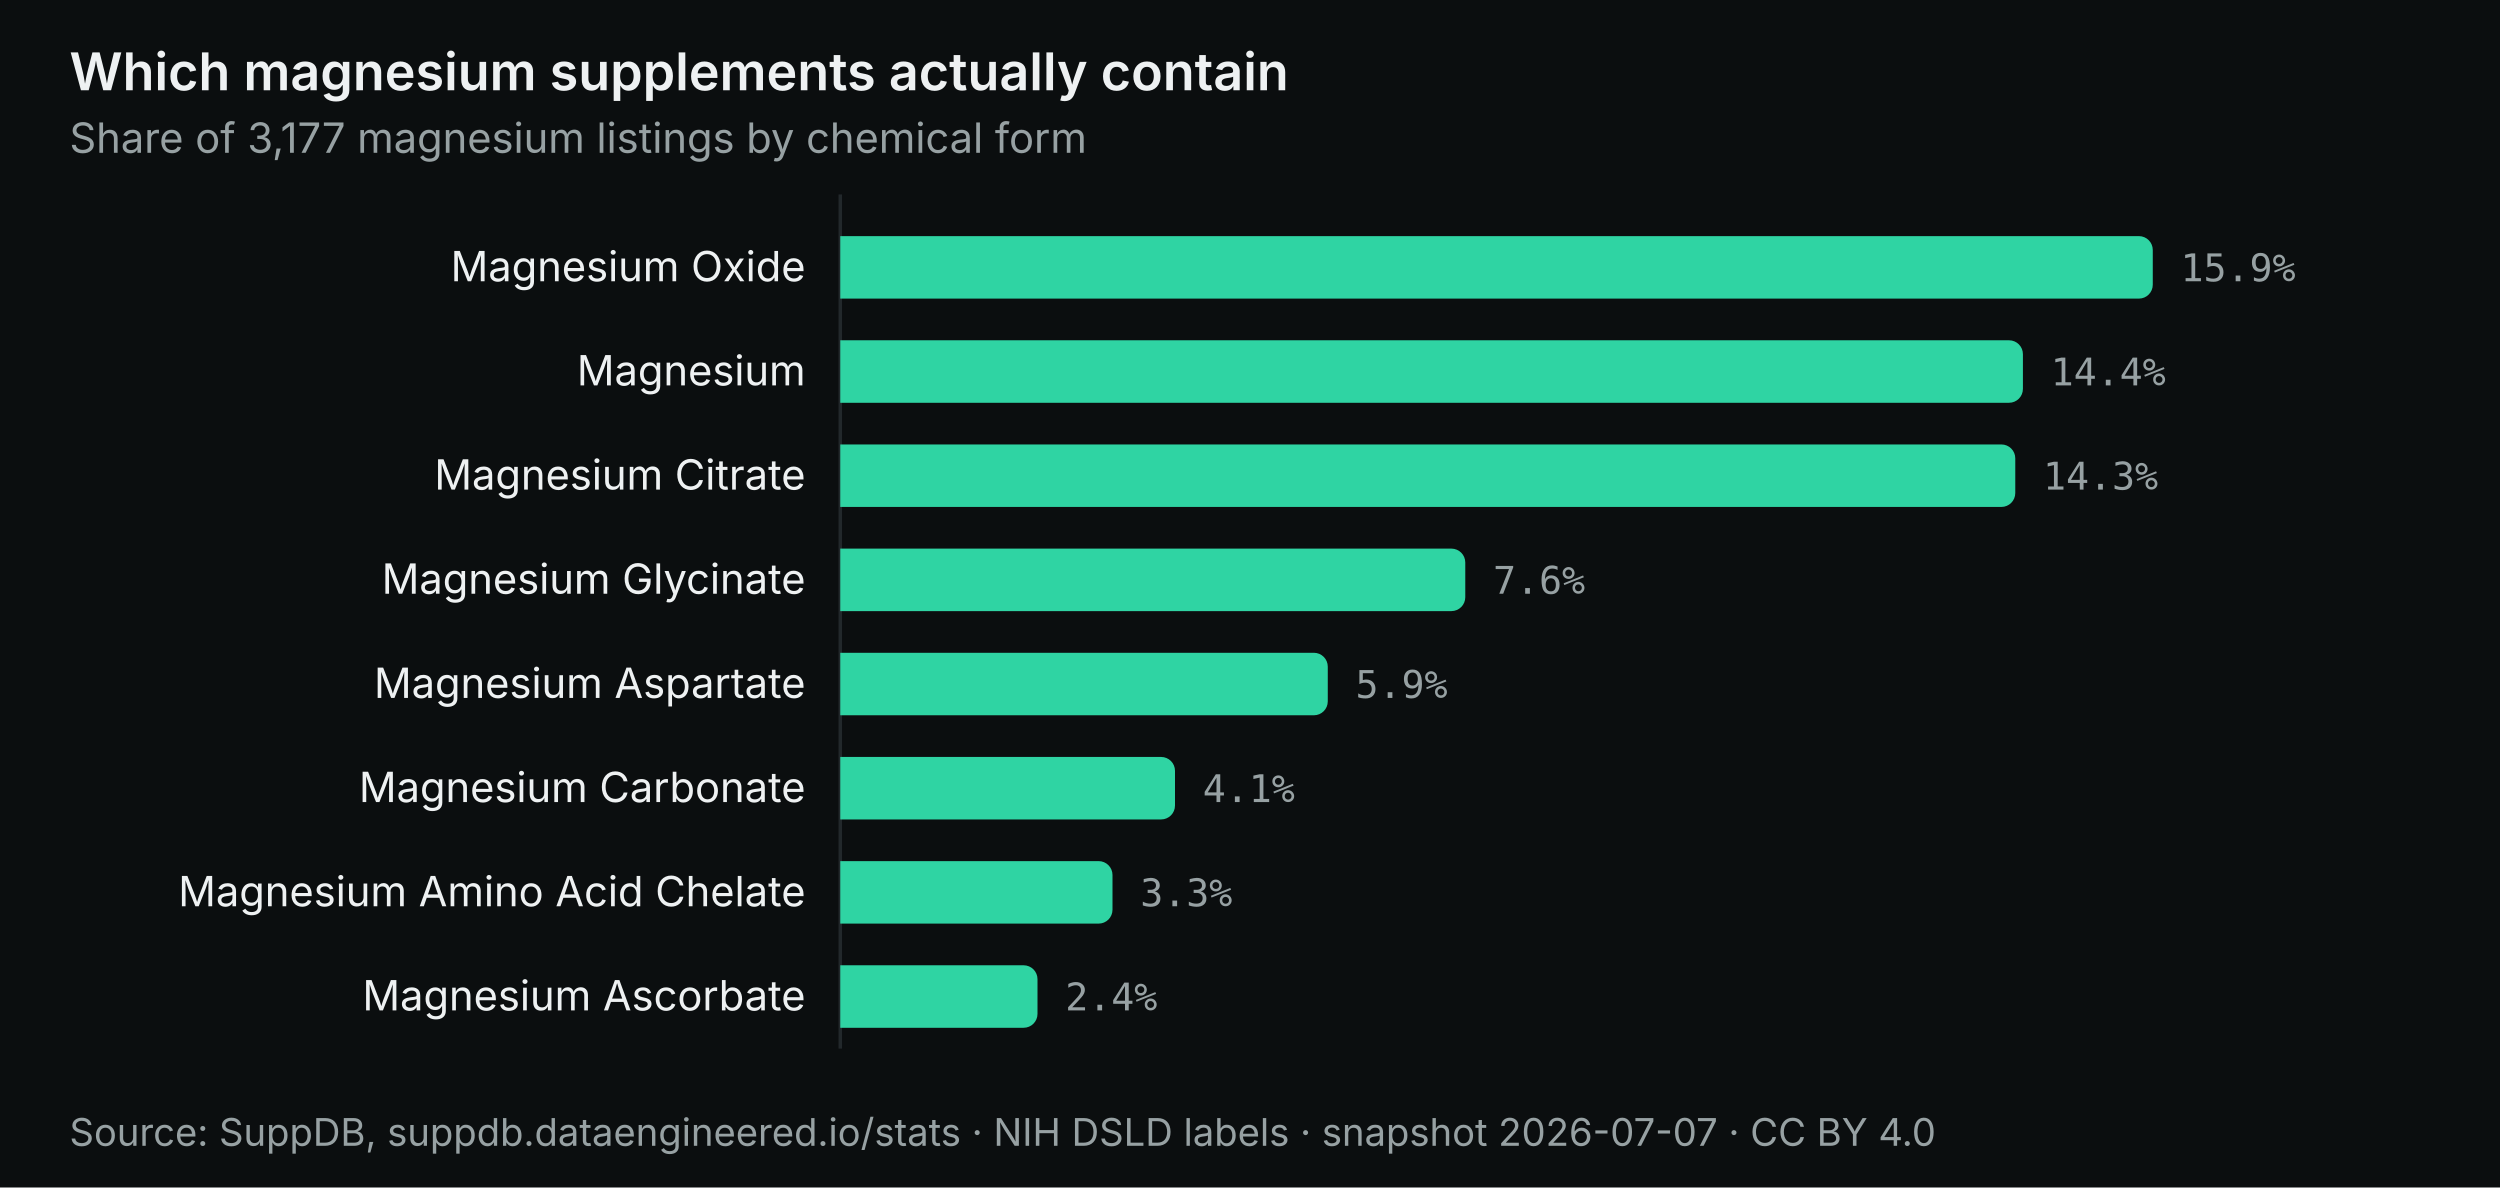
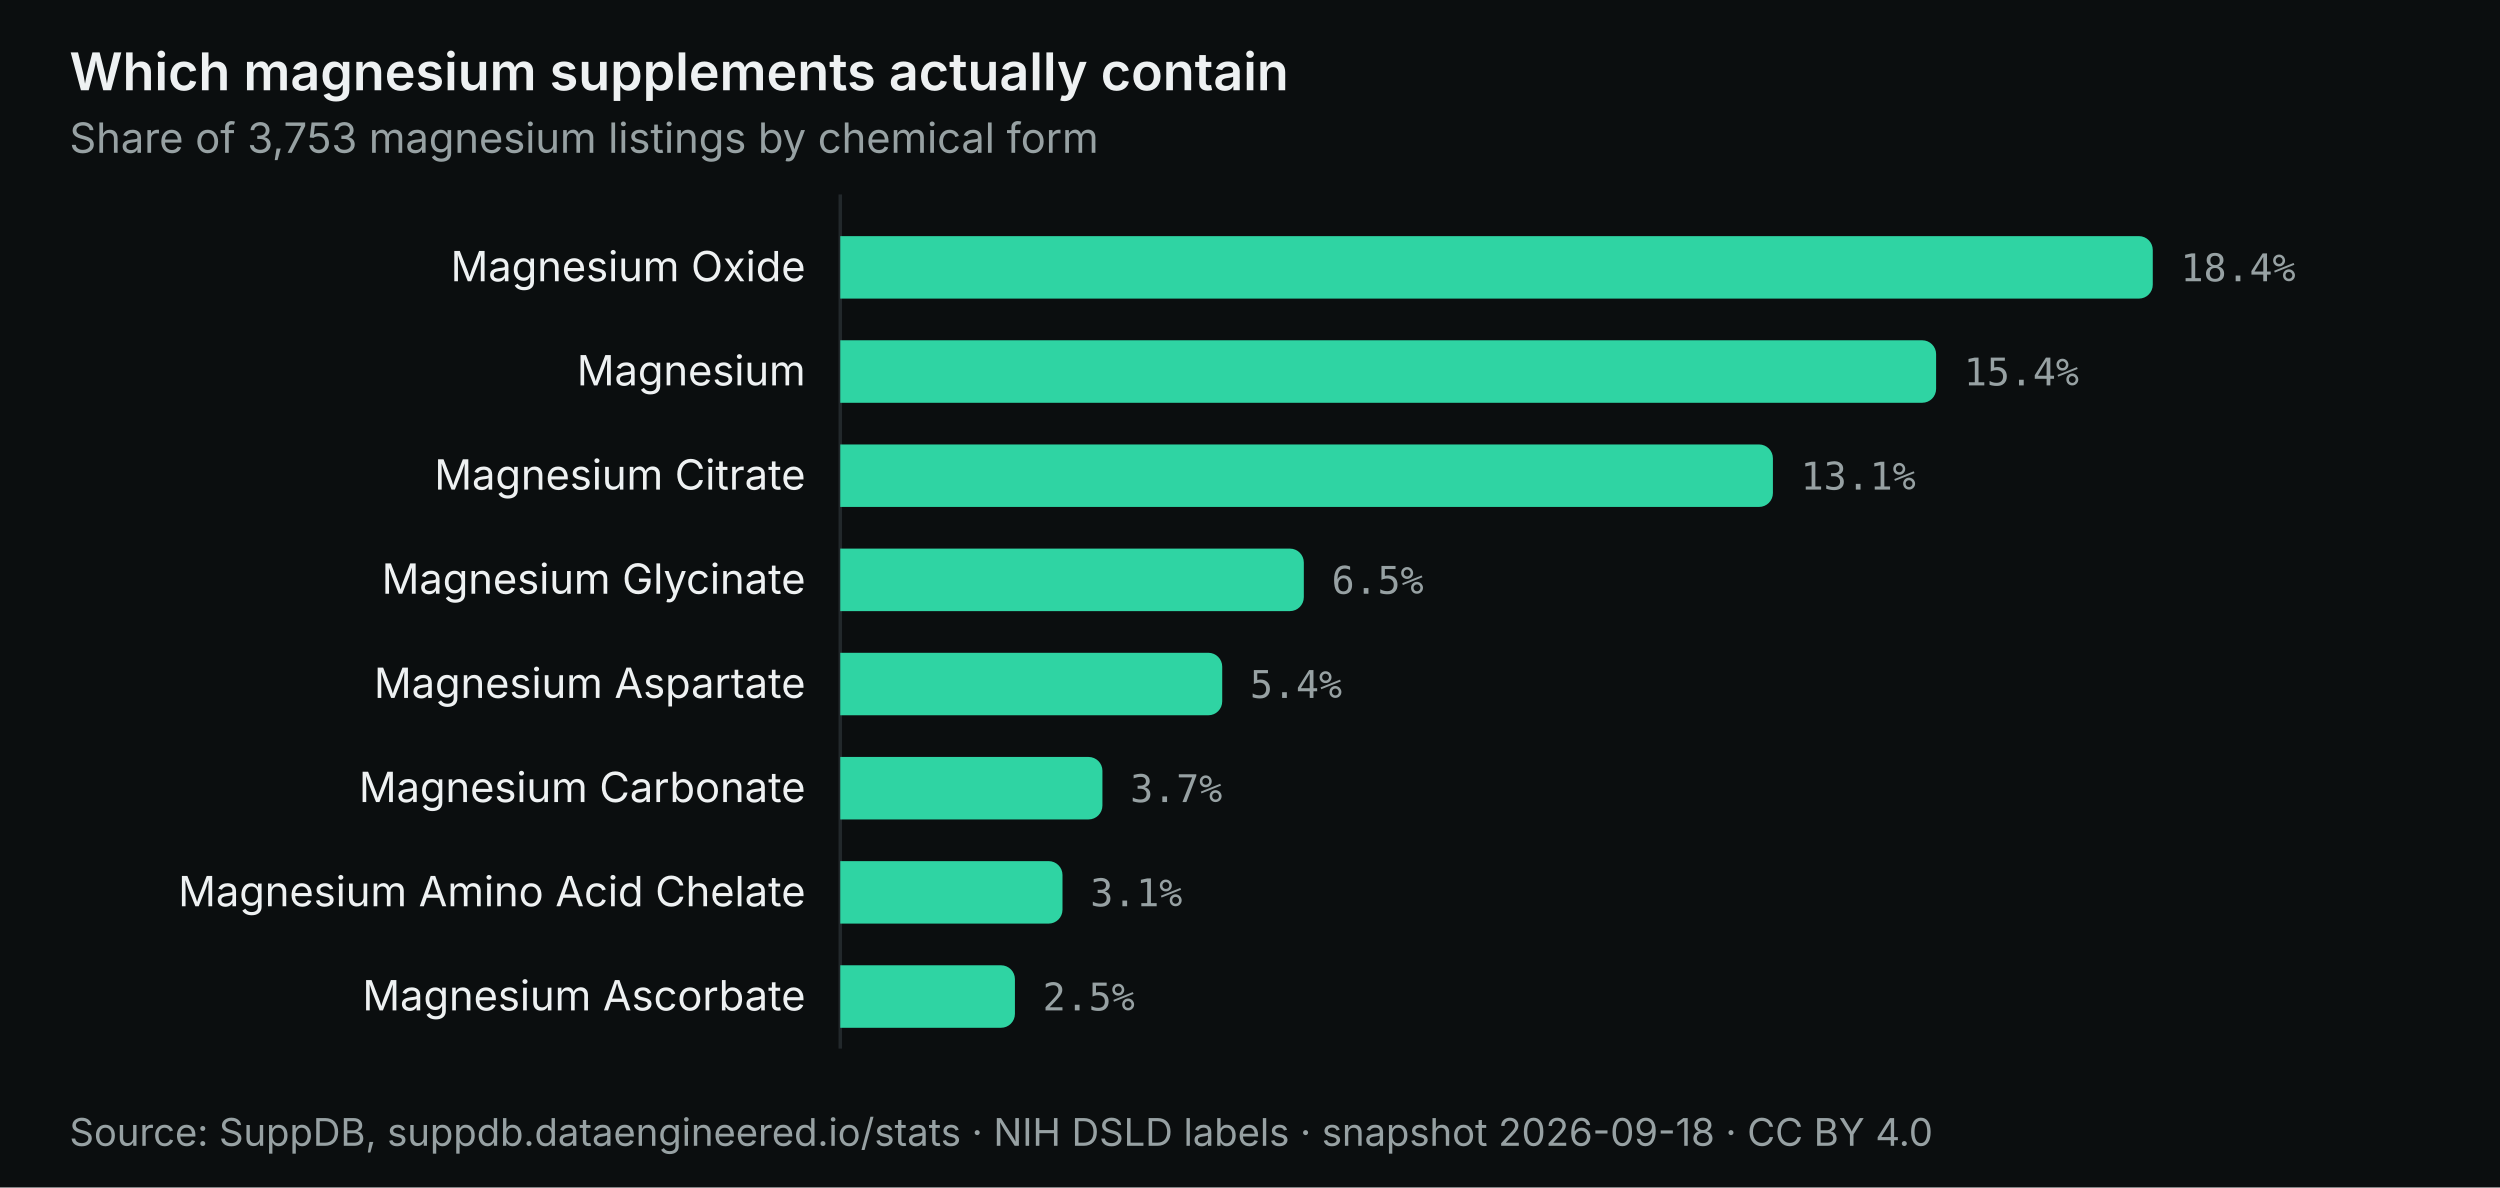
<svg xmlns="http://www.w3.org/2000/svg" viewBox="0 0 720 342" width="720" height="342" role="img" aria-labelledby="t d" font-family="'Outfit', 'Inter', system-ui, -apple-system, 'Segoe UI', sans-serif" font-size="12">
  <rect width="720" height="342" fill="#0b0e0f" />
  <text x="20" y="26" font-size="15" font-weight="600" fill="#eef1f2">Which magnesium supplements actually contain</text>
-   <text x="20" y="44" font-size="12" fill="#97a1a3">Share of 3,177 magnesium listings by chemical form</text>
+   <text x="20" y="44" font-size="12" fill="#97a1a3">Share of 3,753 magnesium listings by chemical form</text>
  <line x1="242" y1="56" x2="242" y2="302" stroke="#22282b" stroke-width="1" />
  <g>
    <rect x="0" y="62" width="720" height="30" fill="transparent" />
    <path d="M242 68.0 h374.0 a4 4 0 0 1 4 4 v10 a4 4 0 0 1 -4 4 h-374.0 z" fill="#2fd4a3" />
    <text x="232" y="81.0" text-anchor="end" fill="#eef1f2">Magnesium Oxide</text>
-     <text x="628.0" y="81.0" fill="#97a1a3" font-family="'JetBrains Mono', ui-monospace, Menlo, Consolas, monospace" font-size="11">15.9%</text>
+     <text x="628.0" y="81.0" fill="#97a1a3" font-family="'JetBrains Mono', ui-monospace, Menlo, Consolas, monospace" font-size="11">18.4%</text>
  </g>
  <g>
    <rect x="0" y="92" width="720" height="30" fill="transparent" />
-     <path d="M242 98.0 h336.6 a4 4 0 0 1 4 4 v10 a4 4 0 0 1 -4 4 h-336.6 z" fill="#2fd4a3" />
+     <path d="M242 98.0 h311.6 a4 4 0 0 1 4 4 v10 a4 4 0 0 1 -4 4 h-311.6 z" fill="#2fd4a3" />
    <text x="232" y="111.0" text-anchor="end" fill="#eef1f2">Magnesium</text>
-     <text x="590.6" y="111.0" fill="#97a1a3" font-family="'JetBrains Mono', ui-monospace, Menlo, Consolas, monospace" font-size="11">14.4%</text>
+     <text x="565.6" y="111.0" fill="#97a1a3" font-family="'JetBrains Mono', ui-monospace, Menlo, Consolas, monospace" font-size="11">15.4%</text>
  </g>
  <g>
    <rect x="0" y="122" width="720" height="30" fill="transparent" />
-     <path d="M242 128.0 h334.4 a4 4 0 0 1 4 4 v10 a4 4 0 0 1 -4 4 h-334.4 z" fill="#2fd4a3" />
+     <path d="M242 128.0 h264.6 a4 4 0 0 1 4 4 v10 a4 4 0 0 1 -4 4 h-264.6 z" fill="#2fd4a3" />
    <text x="232" y="141.0" text-anchor="end" fill="#eef1f2">Magnesium Citrate</text>
-     <text x="588.4" y="141.0" fill="#97a1a3" font-family="'JetBrains Mono', ui-monospace, Menlo, Consolas, monospace" font-size="11">14.3%</text>
+     <text x="518.6" y="141.0" fill="#97a1a3" font-family="'JetBrains Mono', ui-monospace, Menlo, Consolas, monospace" font-size="11">13.1%</text>
  </g>
  <g>
    <rect x="0" y="152" width="720" height="30" fill="transparent" />
-     <path d="M242 158.0 h176.0 a4 4 0 0 1 4 4 v10 a4 4 0 0 1 -4 4 h-176.0 z" fill="#2fd4a3" />
+     <path d="M242 158.0 h129.5 a4 4 0 0 1 4 4 v10 a4 4 0 0 1 -4 4 h-129.5 z" fill="#2fd4a3" />
    <text x="232" y="171.0" text-anchor="end" fill="#eef1f2">Magnesium Glycinate</text>
-     <text x="430.0" y="171.0" fill="#97a1a3" font-family="'JetBrains Mono', ui-monospace, Menlo, Consolas, monospace" font-size="11">7.6%</text>
+     <text x="383.5" y="171.0" fill="#97a1a3" font-family="'JetBrains Mono', ui-monospace, Menlo, Consolas, monospace" font-size="11">6.5%</text>
  </g>
  <g>
    <rect x="0" y="182" width="720" height="30" fill="transparent" />
-     <path d="M242 188.0 h136.4 a4 4 0 0 1 4 4 v10 a4 4 0 0 1 -4 4 h-136.4 z" fill="#2fd4a3" />
+     <path d="M242 188.0 h106.0 a4 4 0 0 1 4 4 v10 a4 4 0 0 1 -4 4 h-106.0 z" fill="#2fd4a3" />
    <text x="232" y="201.0" text-anchor="end" fill="#eef1f2">Magnesium Aspartate</text>
-     <text x="390.4" y="201.0" fill="#97a1a3" font-family="'JetBrains Mono', ui-monospace, Menlo, Consolas, monospace" font-size="11">5.9%</text>
+     <text x="360.0" y="201.0" fill="#97a1a3" font-family="'JetBrains Mono', ui-monospace, Menlo, Consolas, monospace" font-size="11">5.4%</text>
  </g>
  <g>
    <rect x="0" y="212" width="720" height="30" fill="transparent" />
-     <path d="M242 218.0 h92.4 a4 4 0 0 1 4 4 v10 a4 4 0 0 1 -4 4 h-92.4 z" fill="#2fd4a3" />
+     <path d="M242 218.0 h71.5 a4 4 0 0 1 4 4 v10 a4 4 0 0 1 -4 4 h-71.5 z" fill="#2fd4a3" />
    <text x="232" y="231.0" text-anchor="end" fill="#eef1f2">Magnesium Carbonate</text>
-     <text x="346.4" y="231.0" fill="#97a1a3" font-family="'JetBrains Mono', ui-monospace, Menlo, Consolas, monospace" font-size="11">4.1%</text>
+     <text x="325.5" y="231.0" fill="#97a1a3" font-family="'JetBrains Mono', ui-monospace, Menlo, Consolas, monospace" font-size="11">3.7%</text>
  </g>
  <g>
    <rect x="0" y="242" width="720" height="30" fill="transparent" />
-     <path d="M242 248.0 h74.4 a4 4 0 0 1 4 4 v10 a4 4 0 0 1 -4 4 h-74.4 z" fill="#2fd4a3" />
+     <path d="M242 248.0 h60.0 a4 4 0 0 1 4 4 v10 a4 4 0 0 1 -4 4 h-60.0 z" fill="#2fd4a3" />
    <text x="232" y="261.0" text-anchor="end" fill="#eef1f2">Magnesium Amino Acid Chelate</text>
-     <text x="328.4" y="261.0" fill="#97a1a3" font-family="'JetBrains Mono', ui-monospace, Menlo, Consolas, monospace" font-size="11">3.3%</text>
+     <text x="314.0" y="261.0" fill="#97a1a3" font-family="'JetBrains Mono', ui-monospace, Menlo, Consolas, monospace" font-size="11">3.1%</text>
  </g>
  <g>
    <rect x="0" y="272" width="720" height="30" fill="transparent" />
-     <path d="M242 278.0 h52.8 a4 4 0 0 1 4 4 v10 a4 4 0 0 1 -4 4 h-52.8 z" fill="#2fd4a3" />
+     <path d="M242 278.0 h46.3 a4 4 0 0 1 4 4 v10 a4 4 0 0 1 -4 4 h-46.3 z" fill="#2fd4a3" />
    <text x="232" y="291.0" text-anchor="end" fill="#eef1f2">Magnesium Ascorbate</text>
-     <text x="306.8" y="291.0" fill="#97a1a3" font-family="'JetBrains Mono', ui-monospace, Menlo, Consolas, monospace" font-size="11">2.4%</text>
+     <text x="300.3" y="291.0" fill="#97a1a3" font-family="'JetBrains Mono', ui-monospace, Menlo, Consolas, monospace" font-size="11">2.5%</text>
  </g>
-   <text x="20" y="330" font-size="11" fill="#97a1a3">Source: SuppDB, suppdb.dataengineered.io/stats · NIH DSLD labels · snapshot 2026-07-07 · CC BY 4.0</text>
+   <text x="20" y="330" font-size="11" fill="#97a1a3">Source: SuppDB, suppdb.dataengineered.io/stats · NIH DSLD labels · snapshot 2026-09-18 · CC BY 4.0</text>
</svg>
